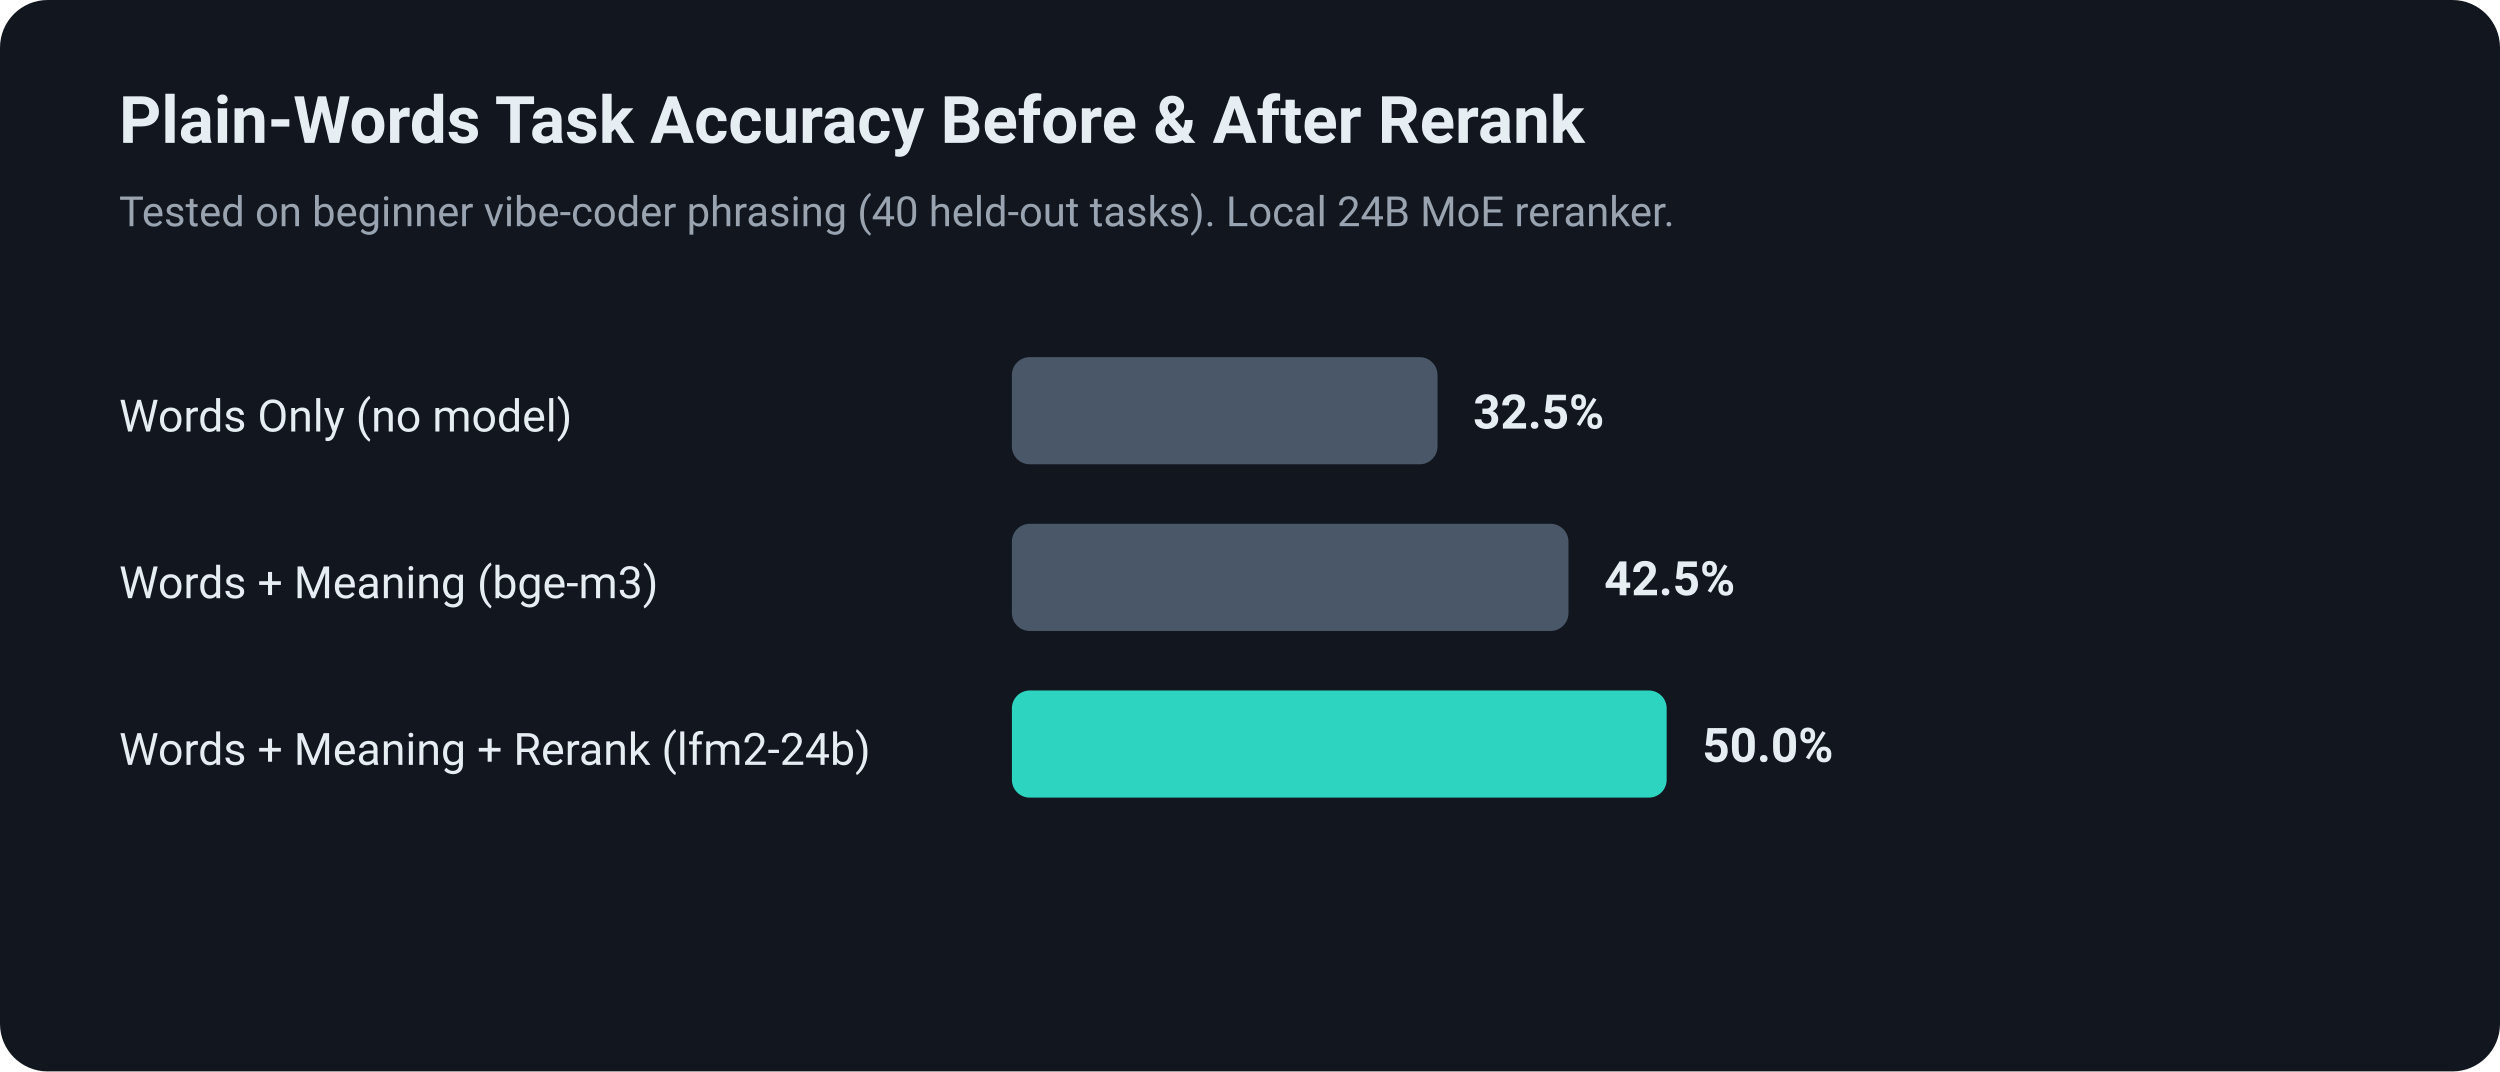
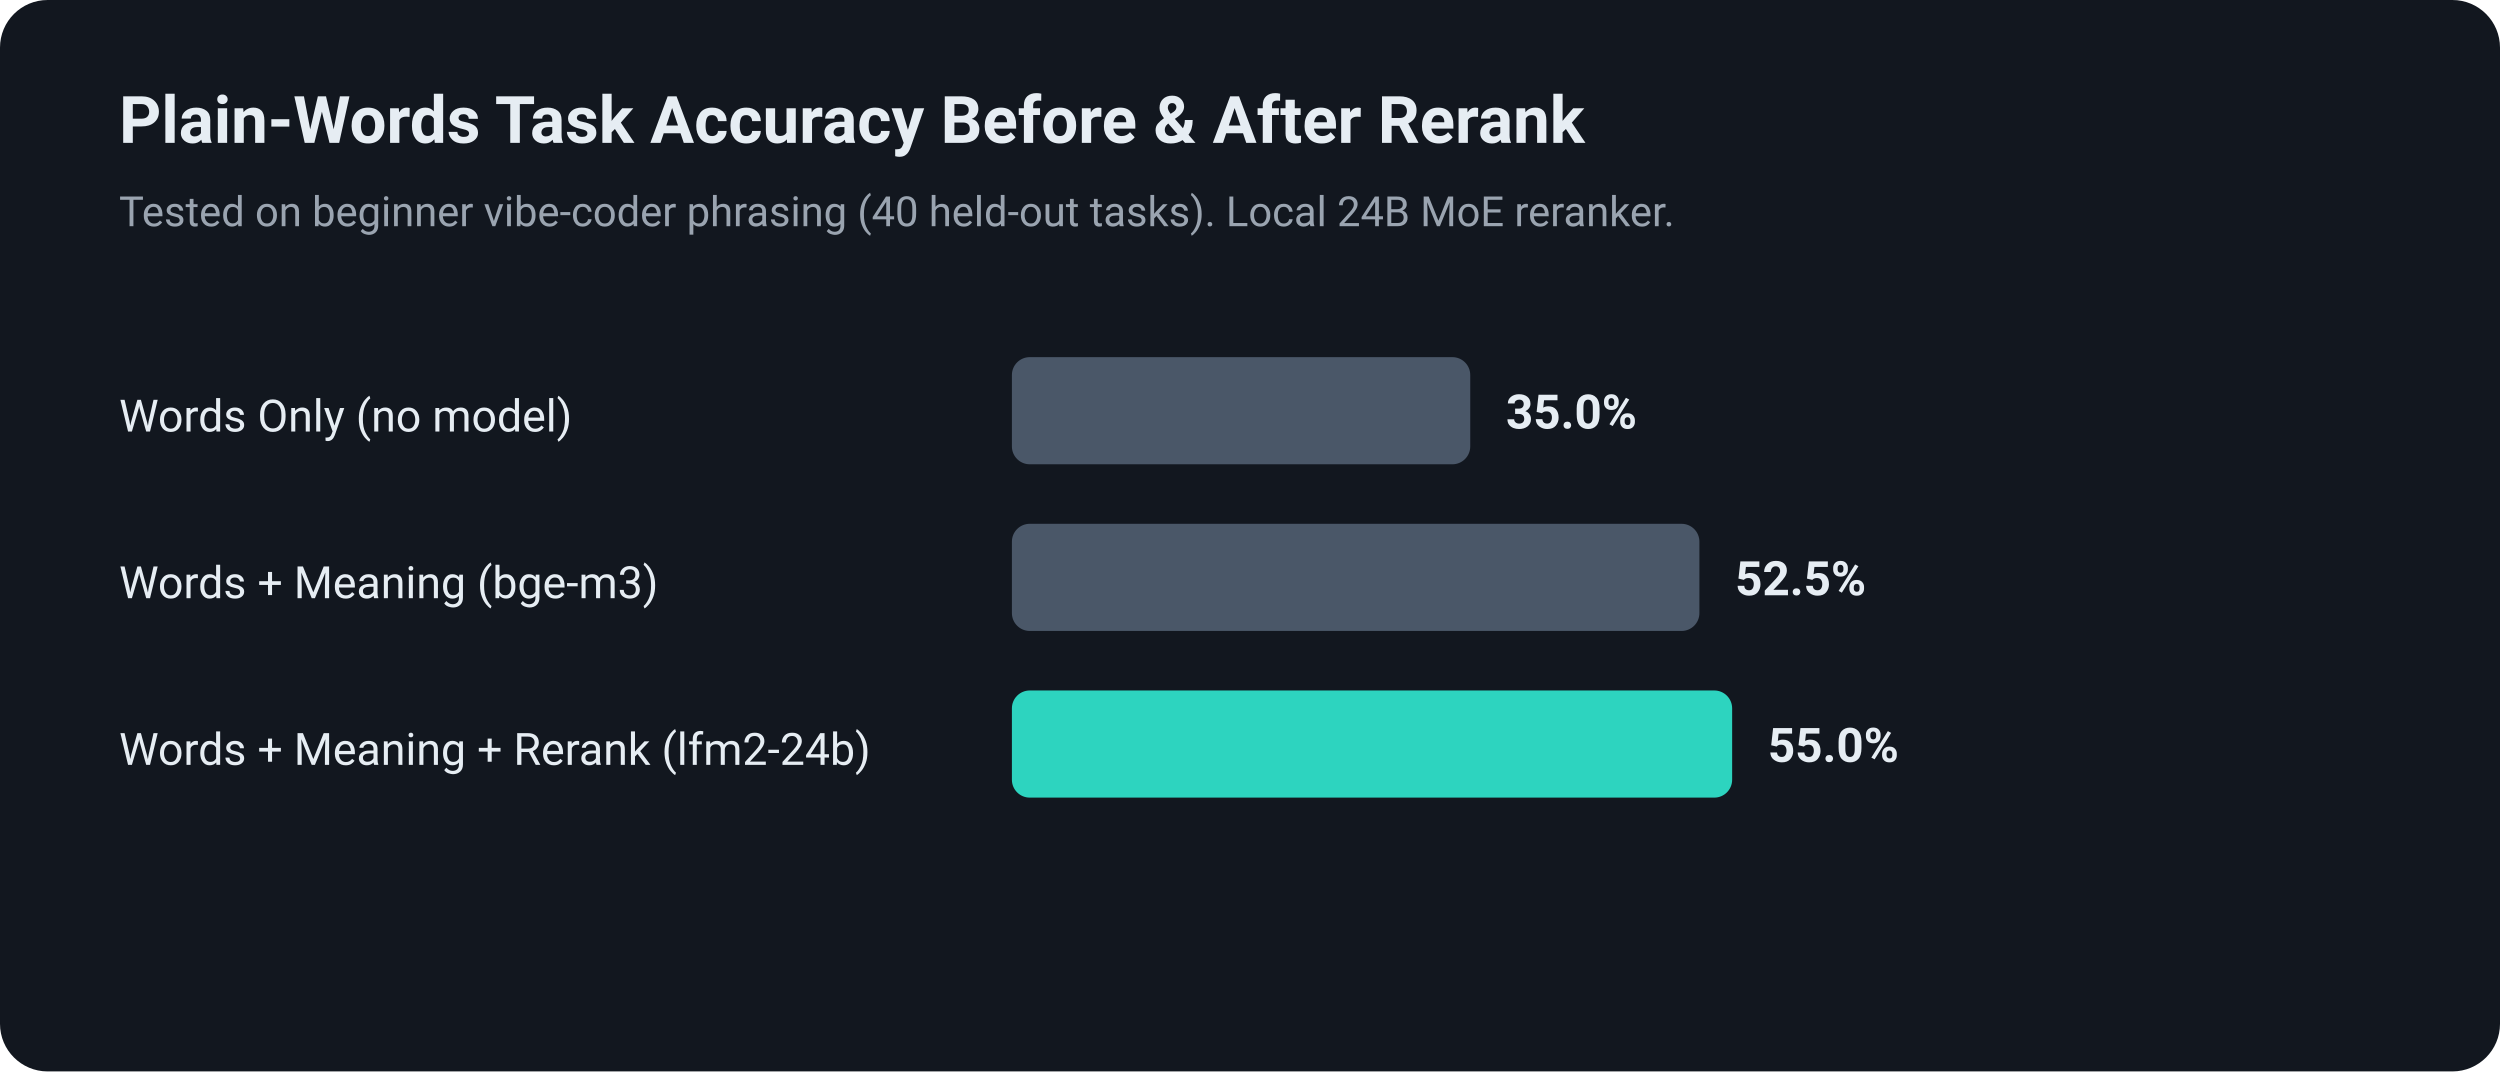
<svg xmlns="http://www.w3.org/2000/svg" width="840" height="360" viewBox="0 0 840 360" role="img" aria-labelledby="t d">
  <rect width="840" height="360" rx="16" fill="#12171f" />
  <text x="40" y="48" font-family="ui-sans-serif, system-ui, -apple-system, 'Segoe UI', Roboto, 'Helvetica Neue', Arial, sans-serif" font-size="22" font-weight="700" fill="#e6edf3">Plain-Words Task Accuracy Before &amp; After Rerank</text>
  <text x="40" y="76" font-family="ui-sans-serif, system-ui, -apple-system, 'Segoe UI', Roboto, 'Helvetica Neue', Arial, sans-serif" font-size="14" fill="#9aa4b0">Tested on beginner vibe-coder phrasing (40 held-out tasks). Local 24B MoE reranker.</text>
  <text x="40" y="145" font-family="ui-sans-serif, system-ui, -apple-system, 'Segoe UI', Roboto, 'Helvetica Neue', Arial, sans-serif" font-size="15" fill="#e6edf3">Words Only (no model)</text>
-   <rect x="340" y="120" width="143.0" height="36" rx="6" fill="#4a5768" />
-   <text x="495.0" y="144" font-family="ui-sans-serif, system-ui, -apple-system, 'Segoe UI', Roboto, 'Helvetica Neue', Arial, sans-serif" font-size="16" font-weight="700" fill="#e6edf3">32.5%</text>
+   <rect x="340" y="120" width="154.0" height="36" rx="6" fill="#4a5768" />
+   <text x="506.0" y="144" font-family="ui-sans-serif, system-ui, -apple-system, 'Segoe UI', Roboto, 'Helvetica Neue', Arial, sans-serif" font-size="16" font-weight="700" fill="#e6edf3">35.0%</text>
  <text x="40" y="201" font-family="ui-sans-serif, system-ui, -apple-system, 'Segoe UI', Roboto, 'Helvetica Neue', Arial, sans-serif" font-size="15" fill="#e6edf3">Words + Meaning (bge-m3)</text>
-   <rect x="340" y="176" width="187.0" height="36" rx="6" fill="#4a5768" />
-   <text x="539.0" y="200" font-family="ui-sans-serif, system-ui, -apple-system, 'Segoe UI', Roboto, 'Helvetica Neue', Arial, sans-serif" font-size="16" font-weight="700" fill="#e6edf3">42.5%</text>
+   <rect x="340" y="176" width="231.0" height="36" rx="6" fill="#4a5768" />
+   <text x="583.0" y="200" font-family="ui-sans-serif, system-ui, -apple-system, 'Segoe UI', Roboto, 'Helvetica Neue', Arial, sans-serif" font-size="16" font-weight="700" fill="#e6edf3">52.5%</text>
  <text x="40" y="257" font-family="ui-sans-serif, system-ui, -apple-system, 'Segoe UI', Roboto, 'Helvetica Neue', Arial, sans-serif" font-size="15" fill="#e6edf3">Words + Meaning + Rerank (lfm2-24b)</text>
-   <rect x="340" y="232" width="220.0" height="36" rx="6" fill="#2dd4bf" />
-   <text x="572.0" y="256" font-family="ui-sans-serif, system-ui, -apple-system, 'Segoe UI', Roboto, 'Helvetica Neue', Arial, sans-serif" font-size="16" font-weight="700" fill="#e6edf3">50.0%</text>
+   <rect x="340" y="232" width="242.0" height="36" rx="6" fill="#2dd4bf" />
+   <text x="594.0" y="256" font-family="ui-sans-serif, system-ui, -apple-system, 'Segoe UI', Roboto, 'Helvetica Neue', Arial, sans-serif" font-size="16" font-weight="700" fill="#e6edf3">55.0%</text>
</svg>
